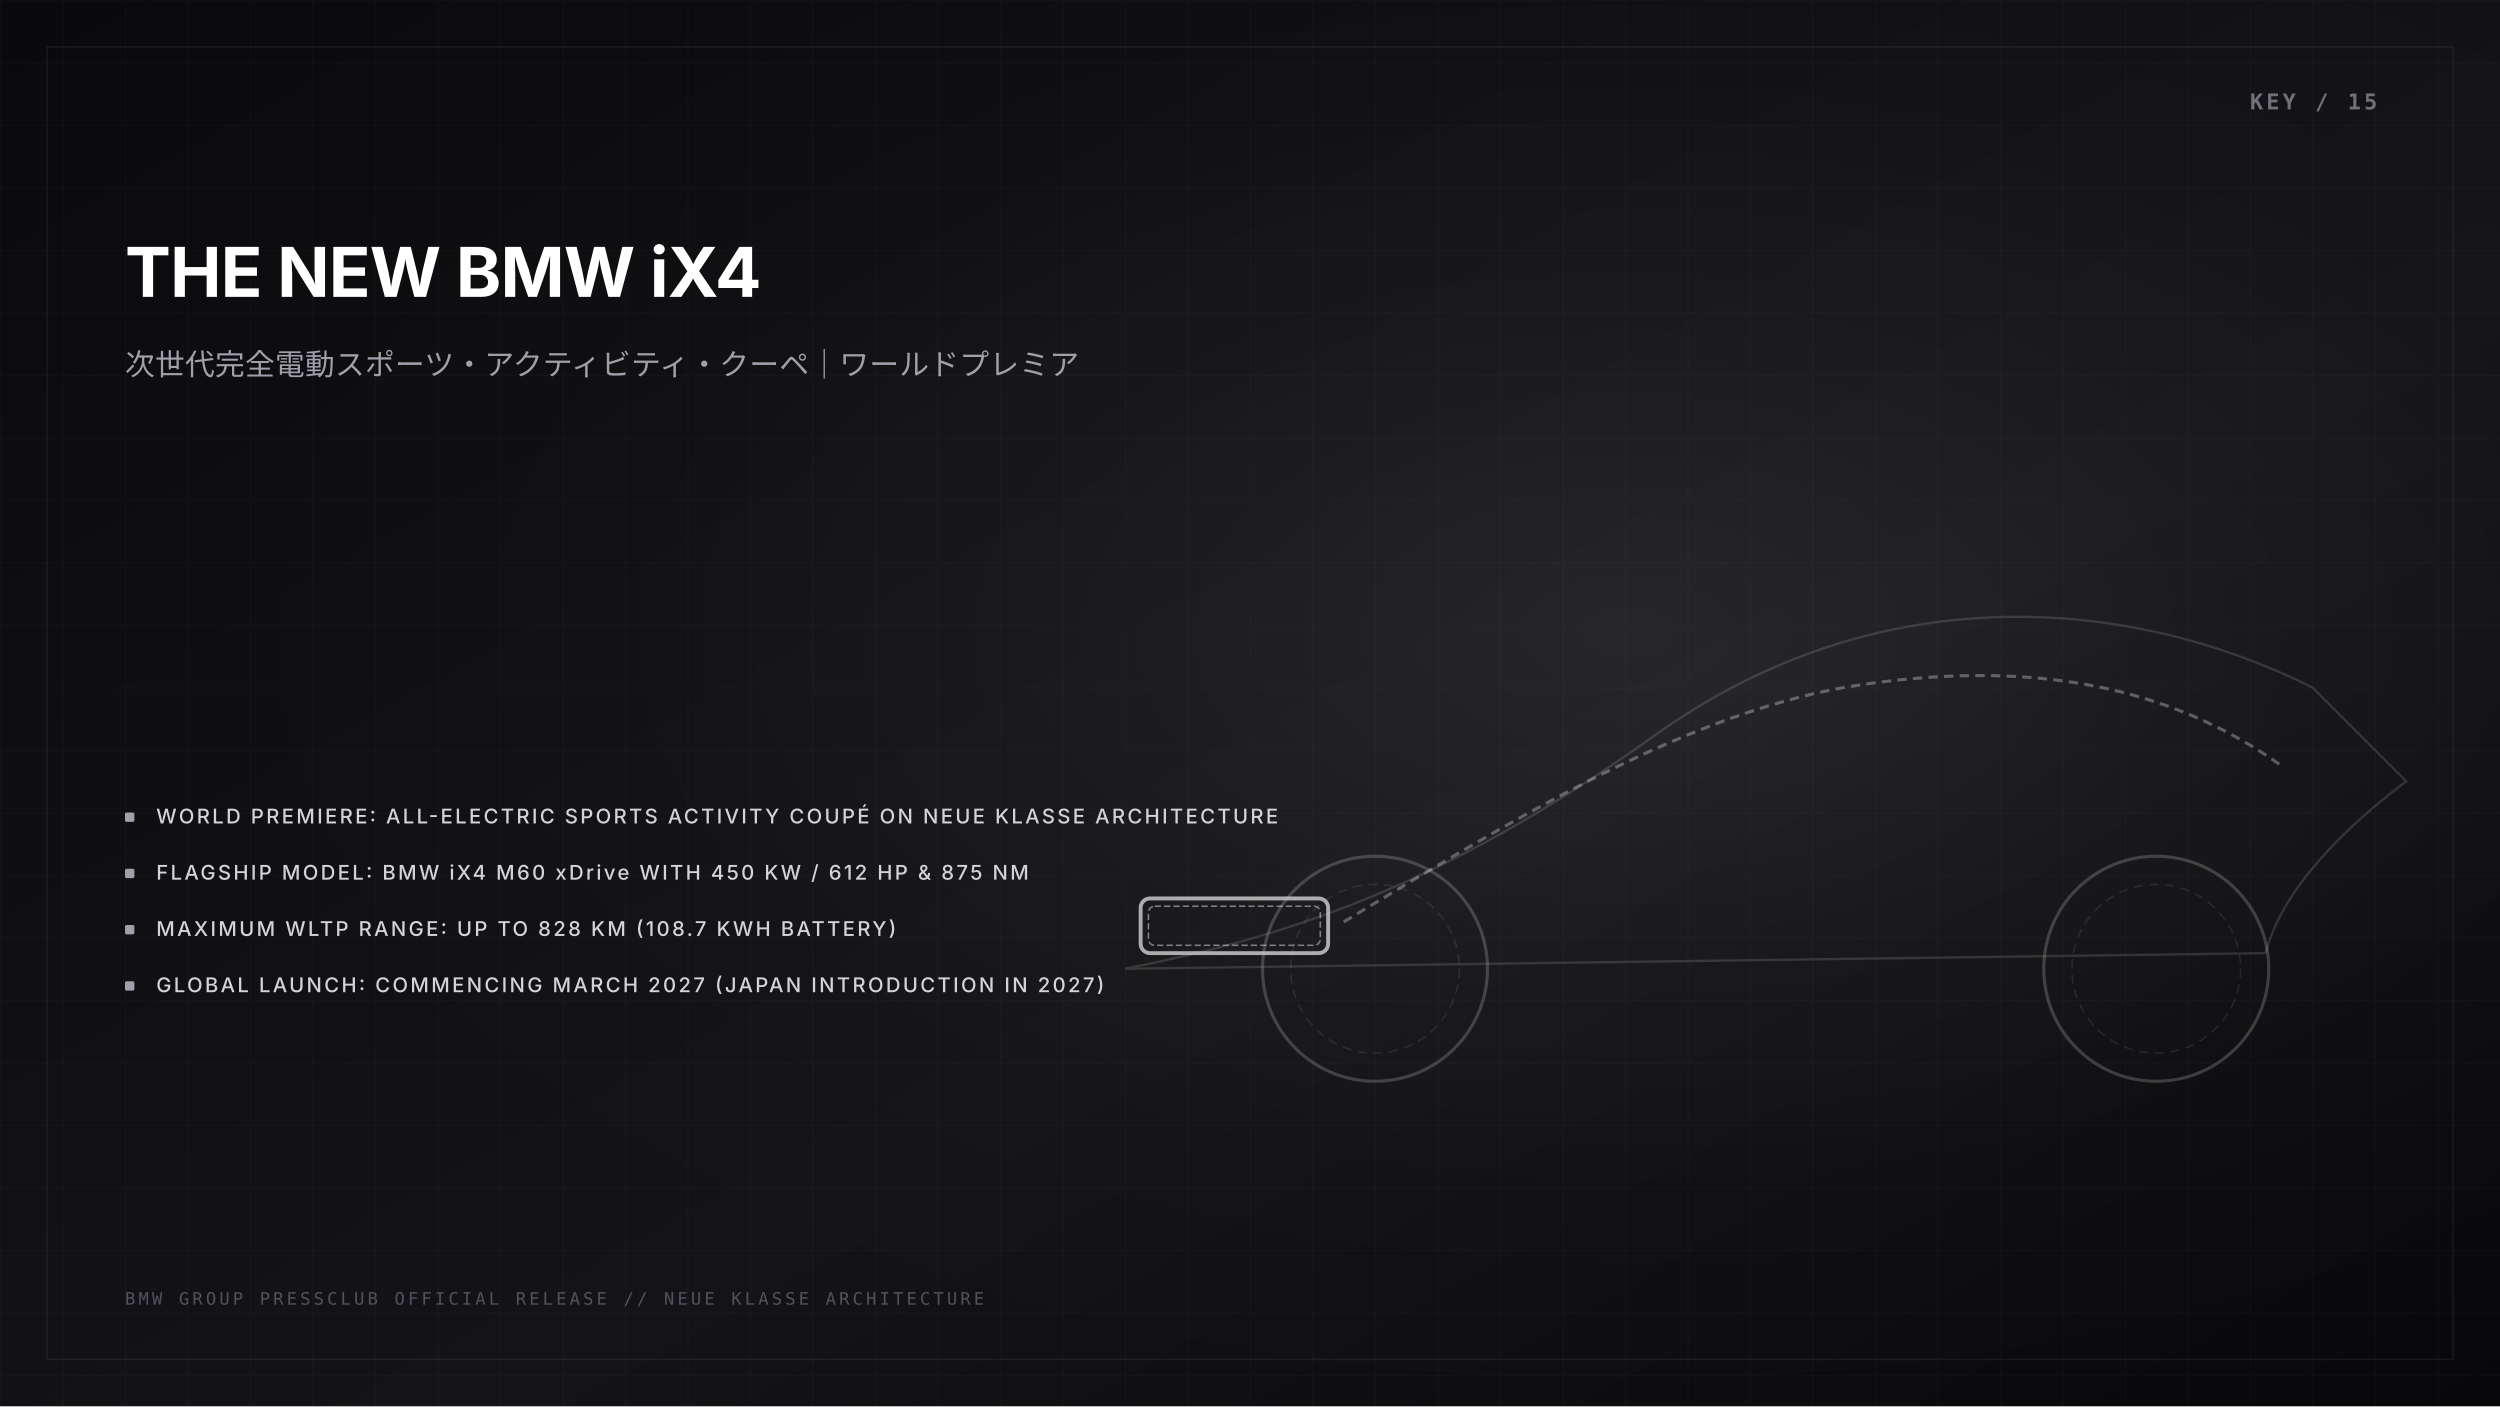
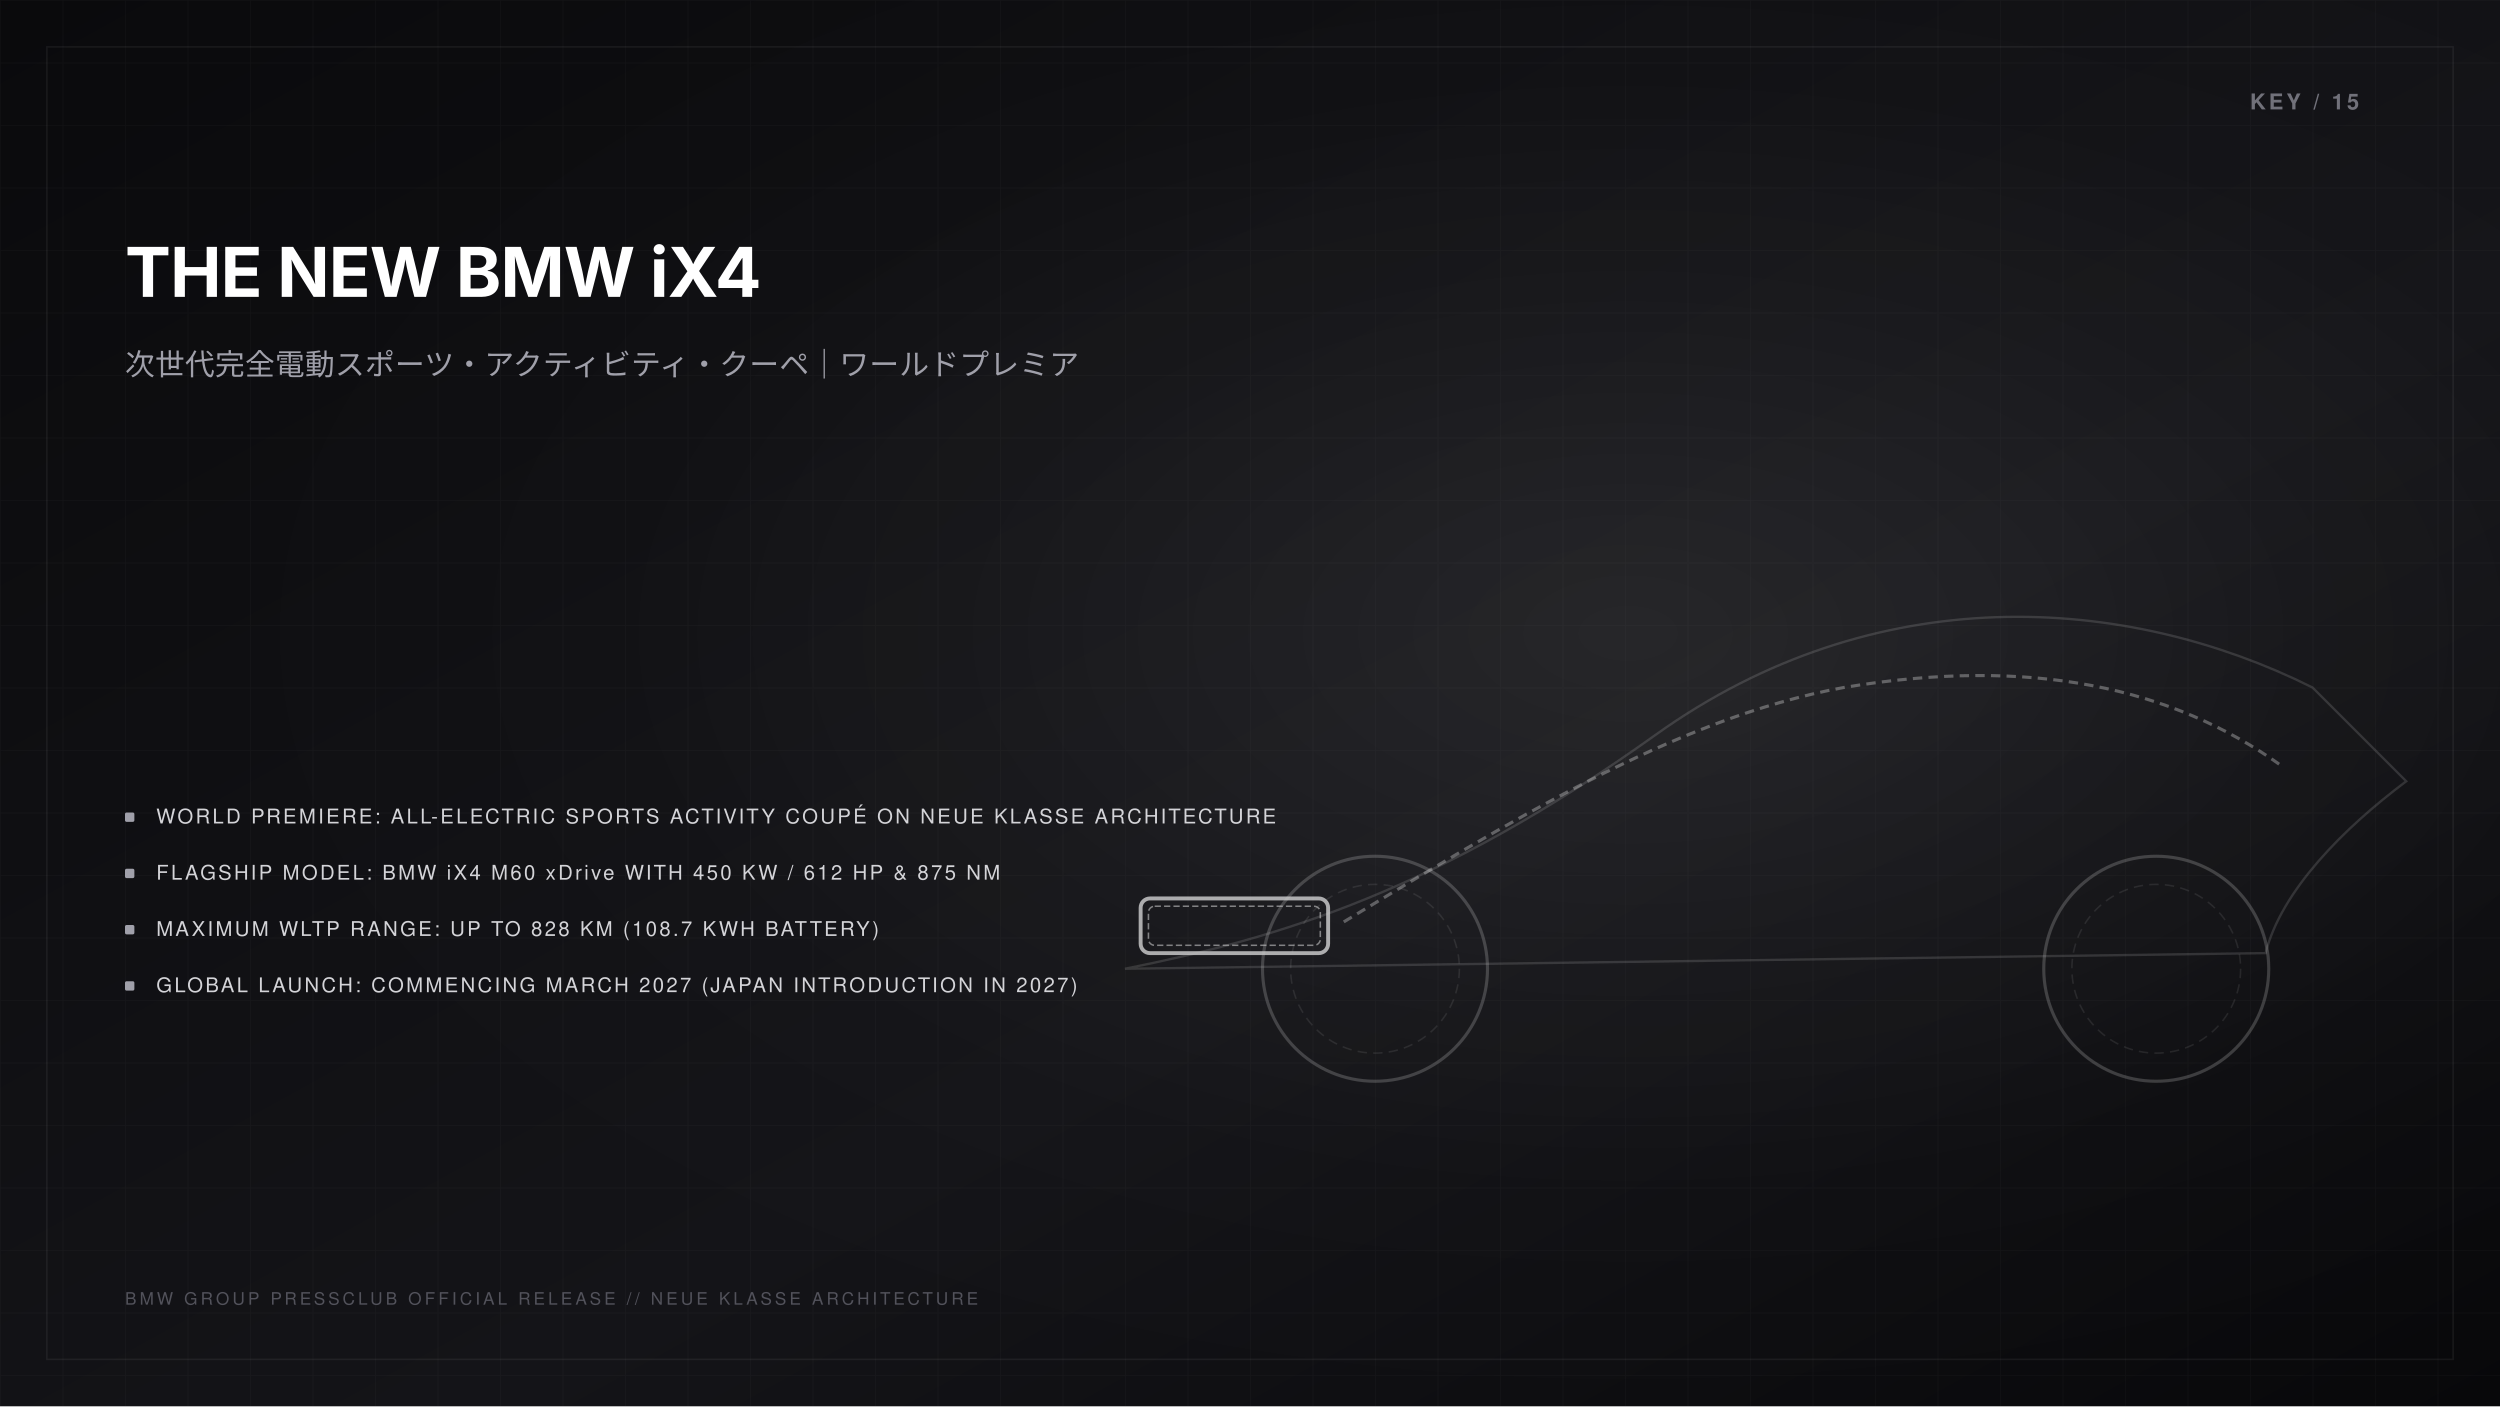
<svg xmlns="http://www.w3.org/2000/svg" viewBox="0 0 1600 900" width="1600" height="900">
  <defs>
    <linearGradient id="bgGrad" x1="0%" y1="0%" x2="100%" y2="100%">
      <stop offset="0%" stop-color="#0a0a0c" />
      <stop offset="60%" stop-color="#141418" />
      <stop offset="100%" stop-color="#08080a" />
    </linearGradient>
    <radialGradient id="meshGrad" cx="65%" cy="45%" r="65%">
      <stop offset="0%" stop-color="#ffffff" stop-opacity="0.08" />
      <stop offset="60%" stop-color="#ffffff" stop-opacity="0.01" />
      <stop offset="100%" stop-color="#000000" stop-opacity="0" />
    </radialGradient>
    <linearGradient id="subtleLine" x1="0%" y1="0%" x2="100%" y2="0%">
      <stop offset="0%" stop-color="#ffffff" stop-opacity="0.4" />
      <stop offset="100%" stop-color="#ffffff" stop-opacity="0.05" />
    </linearGradient>
    <pattern id="grid" width="40" height="40" patternUnits="userSpaceOnUse">
      <path d="M 40 0 L 0 0 0 40" fill="none" stroke="rgba(255,255,255,0.025)" stroke-width="1" />
    </pattern>
  </defs>
  <rect width="1600" height="900" fill="url(#bgGrad)" />
  <rect width="1600" height="900" fill="url(#meshGrad)" />
  <rect width="1600" height="900" fill="url(#grid)" />
  <rect x="30" y="30" width="1540" height="840" fill="none" stroke="rgba(255,255,255,0.06)" stroke-width="1" />
  <g transform="translate(1440, 70)">
-     <text x="0" y="0" fill="#71717A" font-family="'JetBrains Mono', monospace" font-size="14" font-weight="600" letter-spacing="2">KEY / 15</text>
+     <text x="0" y="0" fill="#71717A" font-family="'Helvetica Neue', Helvetica, monospace" font-size="14" font-weight="600" letter-spacing="2">KEY / 15</text>
  </g>
  <g transform="translate(680, 200)" opacity="0.75">
    <path d="M 40 420 C 140 400, 240 370, 380 270 C 520 170, 680 180, 800 240 L 860 300 C 820 330, 780 370, 770 410 L 40 420 Z" fill="none" stroke="rgba(255,255,255,0.18)" stroke-width="1.5" />
    <path d="M 180 390 C 280 330, 390 260, 500 240 C 620 220, 710 240, 780 290" fill="none" stroke="rgba(255,255,255,0.4)" stroke-width="2" stroke-dasharray="6,4" />
    <rect x="50" y="375" width="120" height="35" rx="6" fill="none" stroke="#FFFFFF" stroke-width="2.5" opacity="0.85" />
    <rect x="55" y="380" width="110" height="25" rx="4" fill="none" stroke="#FFFFFF" stroke-width="1" stroke-dasharray="4,2" opacity="0.6" />
    <circle cx="200" cy="420" r="72" fill="none" stroke="rgba(255,255,255,0.25)" stroke-width="2" />
    <circle cx="200" cy="420" r="54" fill="none" stroke="rgba(255,255,255,0.12)" stroke-width="1" stroke-dasharray="6,4" />
    <circle cx="700" cy="420" r="72" fill="none" stroke="rgba(255,255,255,0.25)" stroke-width="2" />
    <circle cx="700" cy="420" r="54" fill="none" stroke="rgba(255,255,255,0.12)" stroke-width="1" stroke-dasharray="6,4" />
  </g>
  <g transform="translate(80, 110)">
    <text x="0" y="80" fill="#FFFFFF" font-family="'Inter', -apple-system, sans-serif" font-size="44" font-weight="700" letter-spacing="-0.5">THE NEW BMW iX4</text>
    <text x="0" y="130" fill="#A0A0AA" font-family="'Inter', -apple-system, sans-serif" font-size="19" font-weight="400" letter-spacing="0.2">次世代完全電動スポーツ・アクティビティ・クーペ｜ワールドプレミア</text>
    <line x1="0" y1="170" x2="300" y2="170" stroke="url(#subtleLine)" stroke-width="1.5" />
  </g>
  <g transform="translate(80, 520)">
    <rect x="0" y="0" width="6" height="6" fill="#A0A0AA" rx="1" />
-     <text x="20" y="7" fill="#D4D4D8" font-family="'JetBrains Mono', 'Inter', monospace" font-size="13" font-weight="500" letter-spacing="1.5">WORLD PREMIERE: ALL-ELECTRIC SPORTS ACTIVITY COUPÉ ON NEUE KLASSE ARCHITECTURE</text>
+     <text x="20" y="7" fill="#D4D4D8" font-family="'Helvetica Neue', Helvetica, 'Inter', monospace" font-size="13" font-weight="500" letter-spacing="1.5">WORLD PREMIERE: ALL-ELECTRIC SPORTS ACTIVITY COUPÉ ON NEUE KLASSE ARCHITECTURE</text>
  </g>
  <g transform="translate(80, 556)">
    <rect x="0" y="0" width="6" height="6" fill="#A0A0AA" rx="1" />
-     <text x="20" y="7" fill="#D4D4D8" font-family="'JetBrains Mono', 'Inter', monospace" font-size="13" font-weight="500" letter-spacing="1.5">FLAGSHIP MODEL: BMW iX4 M60 xDrive WITH 450 KW / 612 HP &amp; 875 NM</text>
+     <text x="20" y="7" fill="#D4D4D8" font-family="'Helvetica Neue', Helvetica, 'Inter', monospace" font-size="13" font-weight="500" letter-spacing="1.5">FLAGSHIP MODEL: BMW iX4 M60 xDrive WITH 450 KW / 612 HP &amp; 875 NM</text>
  </g>
  <g transform="translate(80, 592)">
    <rect x="0" y="0" width="6" height="6" fill="#A0A0AA" rx="1" />
-     <text x="20" y="7" fill="#D4D4D8" font-family="'JetBrains Mono', 'Inter', monospace" font-size="13" font-weight="500" letter-spacing="1.5">MAXIMUM WLTP RANGE: UP TO 828 KM (108.7 KWH BATTERY)</text>
+     <text x="20" y="7" fill="#D4D4D8" font-family="'Helvetica Neue', Helvetica, 'Inter', monospace" font-size="13" font-weight="500" letter-spacing="1.5">MAXIMUM WLTP RANGE: UP TO 828 KM (108.7 KWH BATTERY)</text>
  </g>
  <g transform="translate(80, 628)">
    <rect x="0" y="0" width="6" height="6" fill="#A0A0AA" rx="1" />
-     <text x="20" y="7" fill="#D4D4D8" font-family="'JetBrains Mono', 'Inter', monospace" font-size="13" font-weight="500" letter-spacing="1.5">GLOBAL LAUNCH: COMMENCING MARCH 2027 (JAPAN INTRODUCTION IN 2027)</text>
+     <text x="20" y="7" fill="#D4D4D8" font-family="'Helvetica Neue', Helvetica, 'Inter', monospace" font-size="13" font-weight="500" letter-spacing="1.5">GLOBAL LAUNCH: COMMENCING MARCH 2027 (JAPAN INTRODUCTION IN 2027)</text>
  </g>
  <g transform="translate(80, 835)">
-     <text x="0" y="0" fill="#52525B" font-family="'JetBrains Mono', monospace" font-size="11" font-weight="500" letter-spacing="2">BMW GROUP PRESSCLUB OFFICIAL RELEASE // NEUE KLASSE ARCHITECTURE</text>
+     <text x="0" y="0" fill="#52525B" font-family="'Helvetica Neue', Helvetica, monospace" font-size="11" font-weight="500" letter-spacing="2">BMW GROUP PRESSCLUB OFFICIAL RELEASE // NEUE KLASSE ARCHITECTURE</text>
  </g>
</svg>
